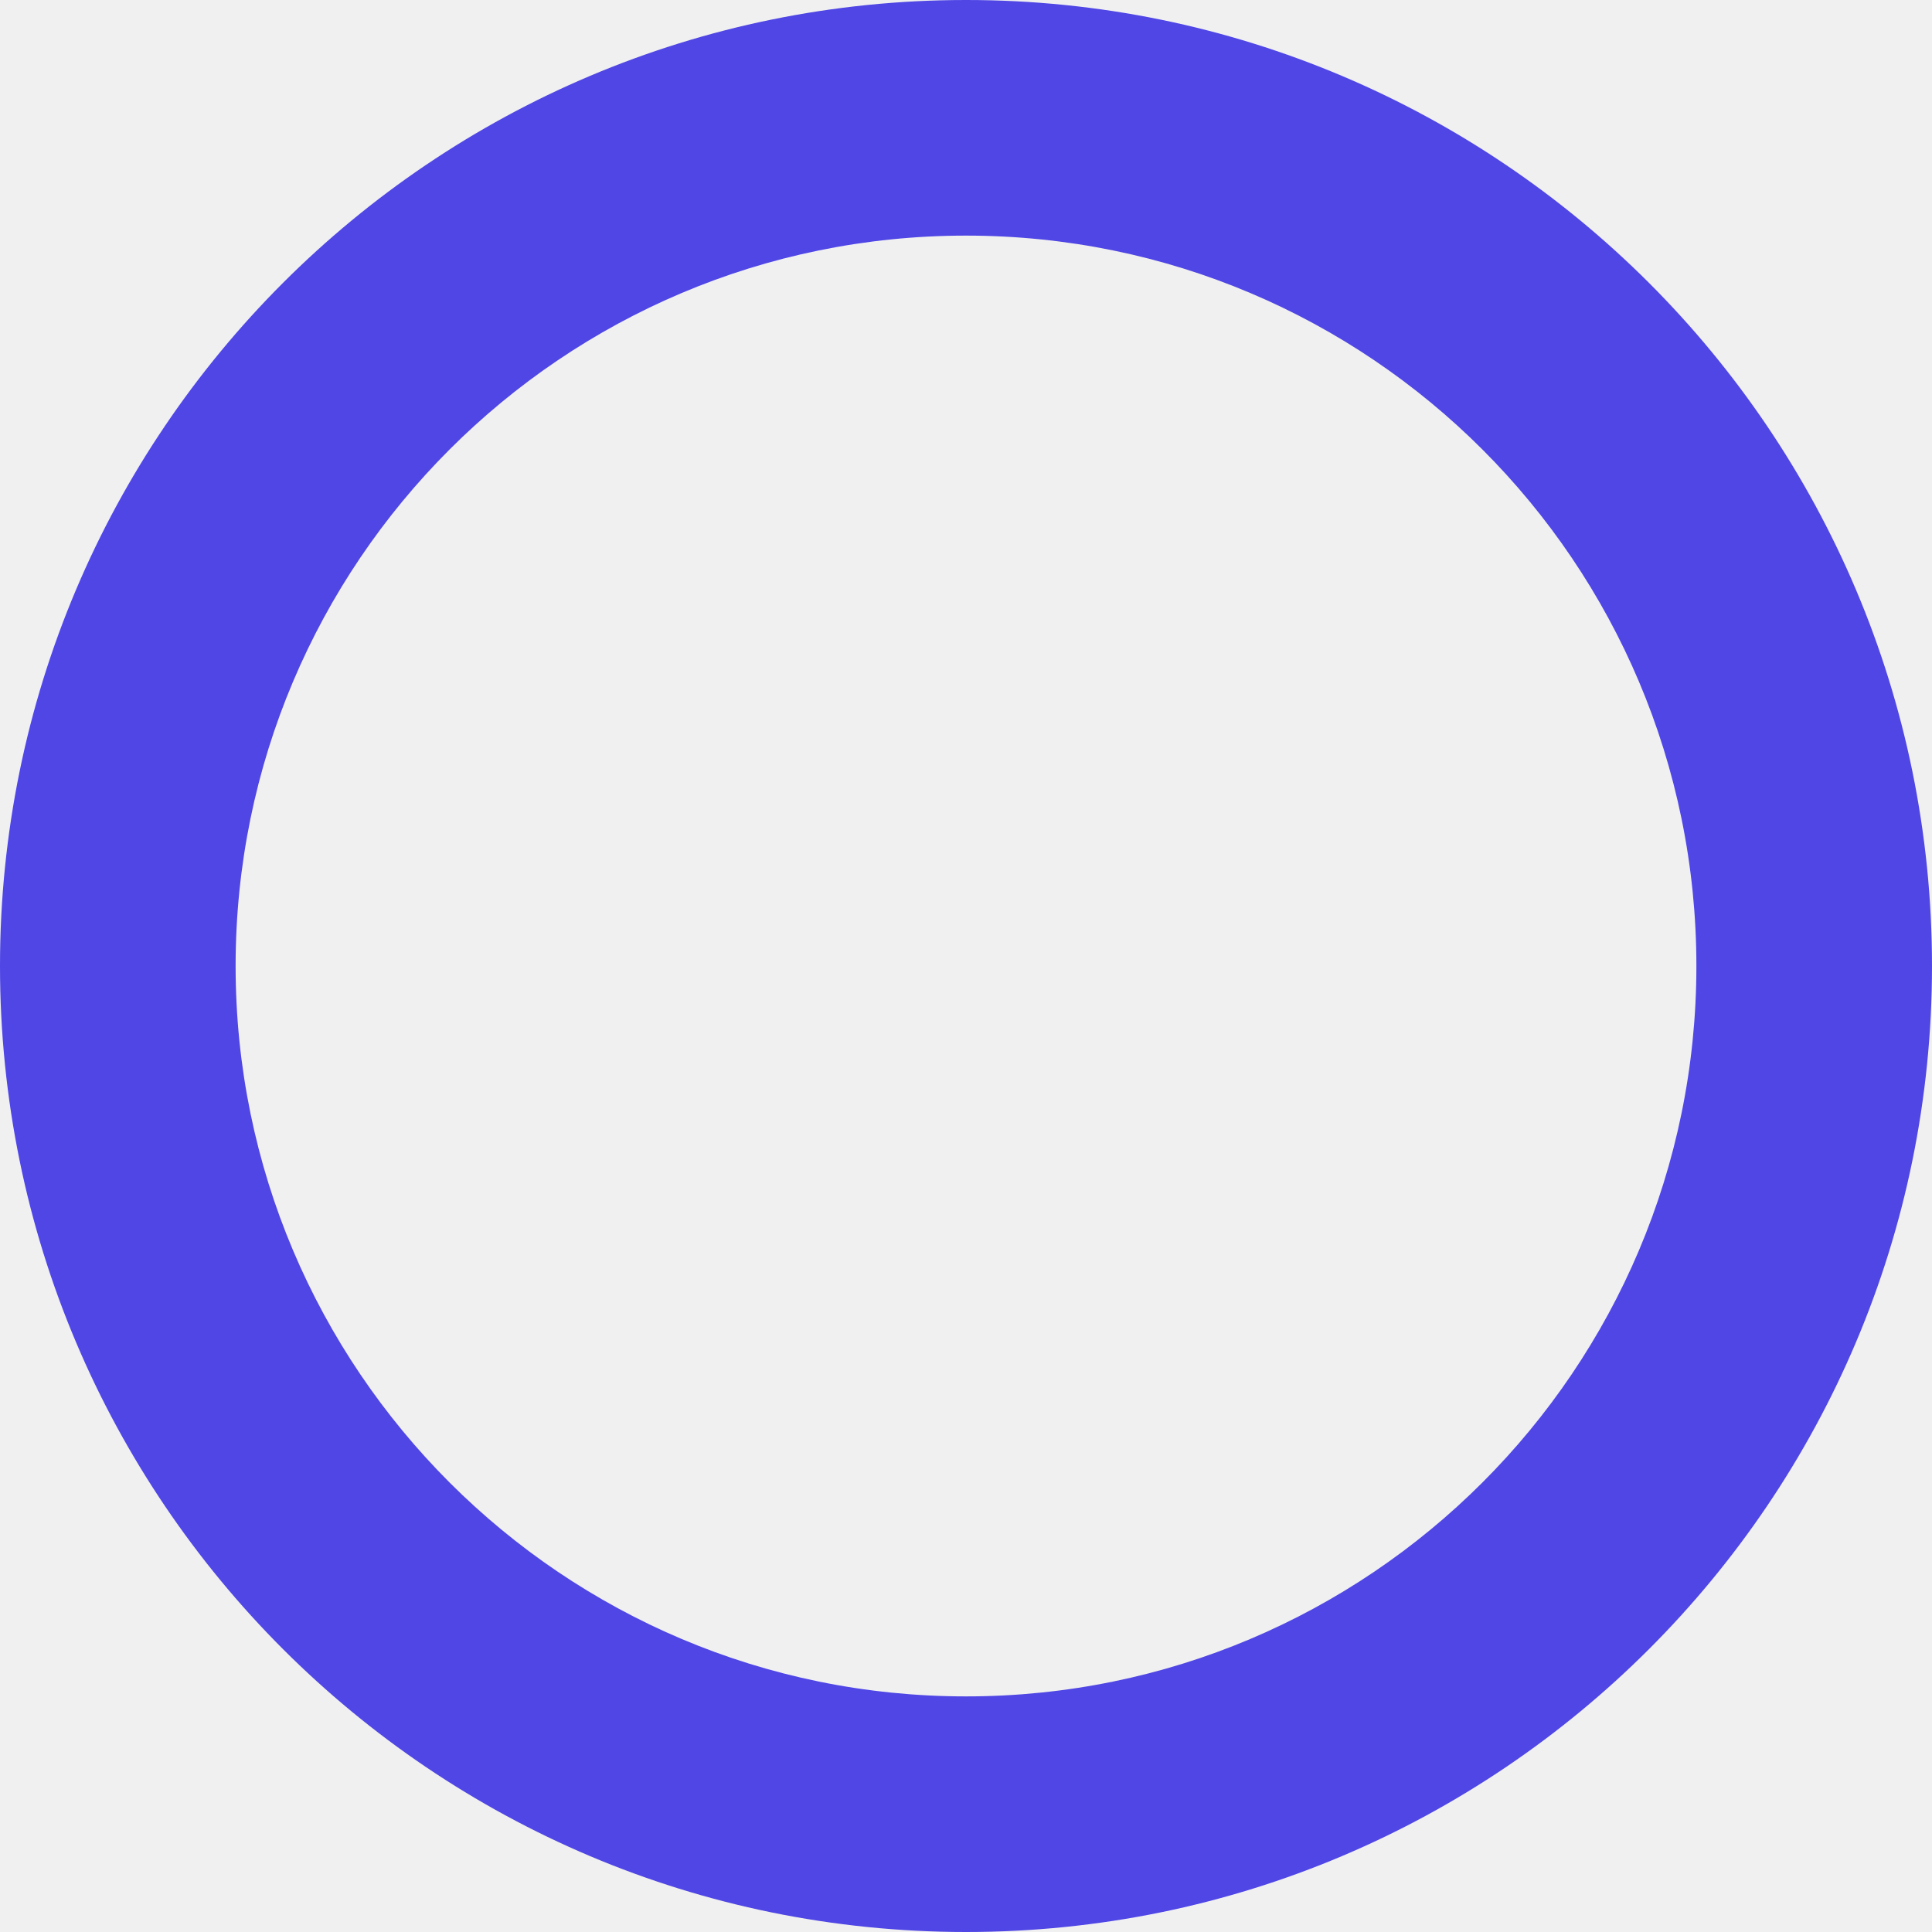
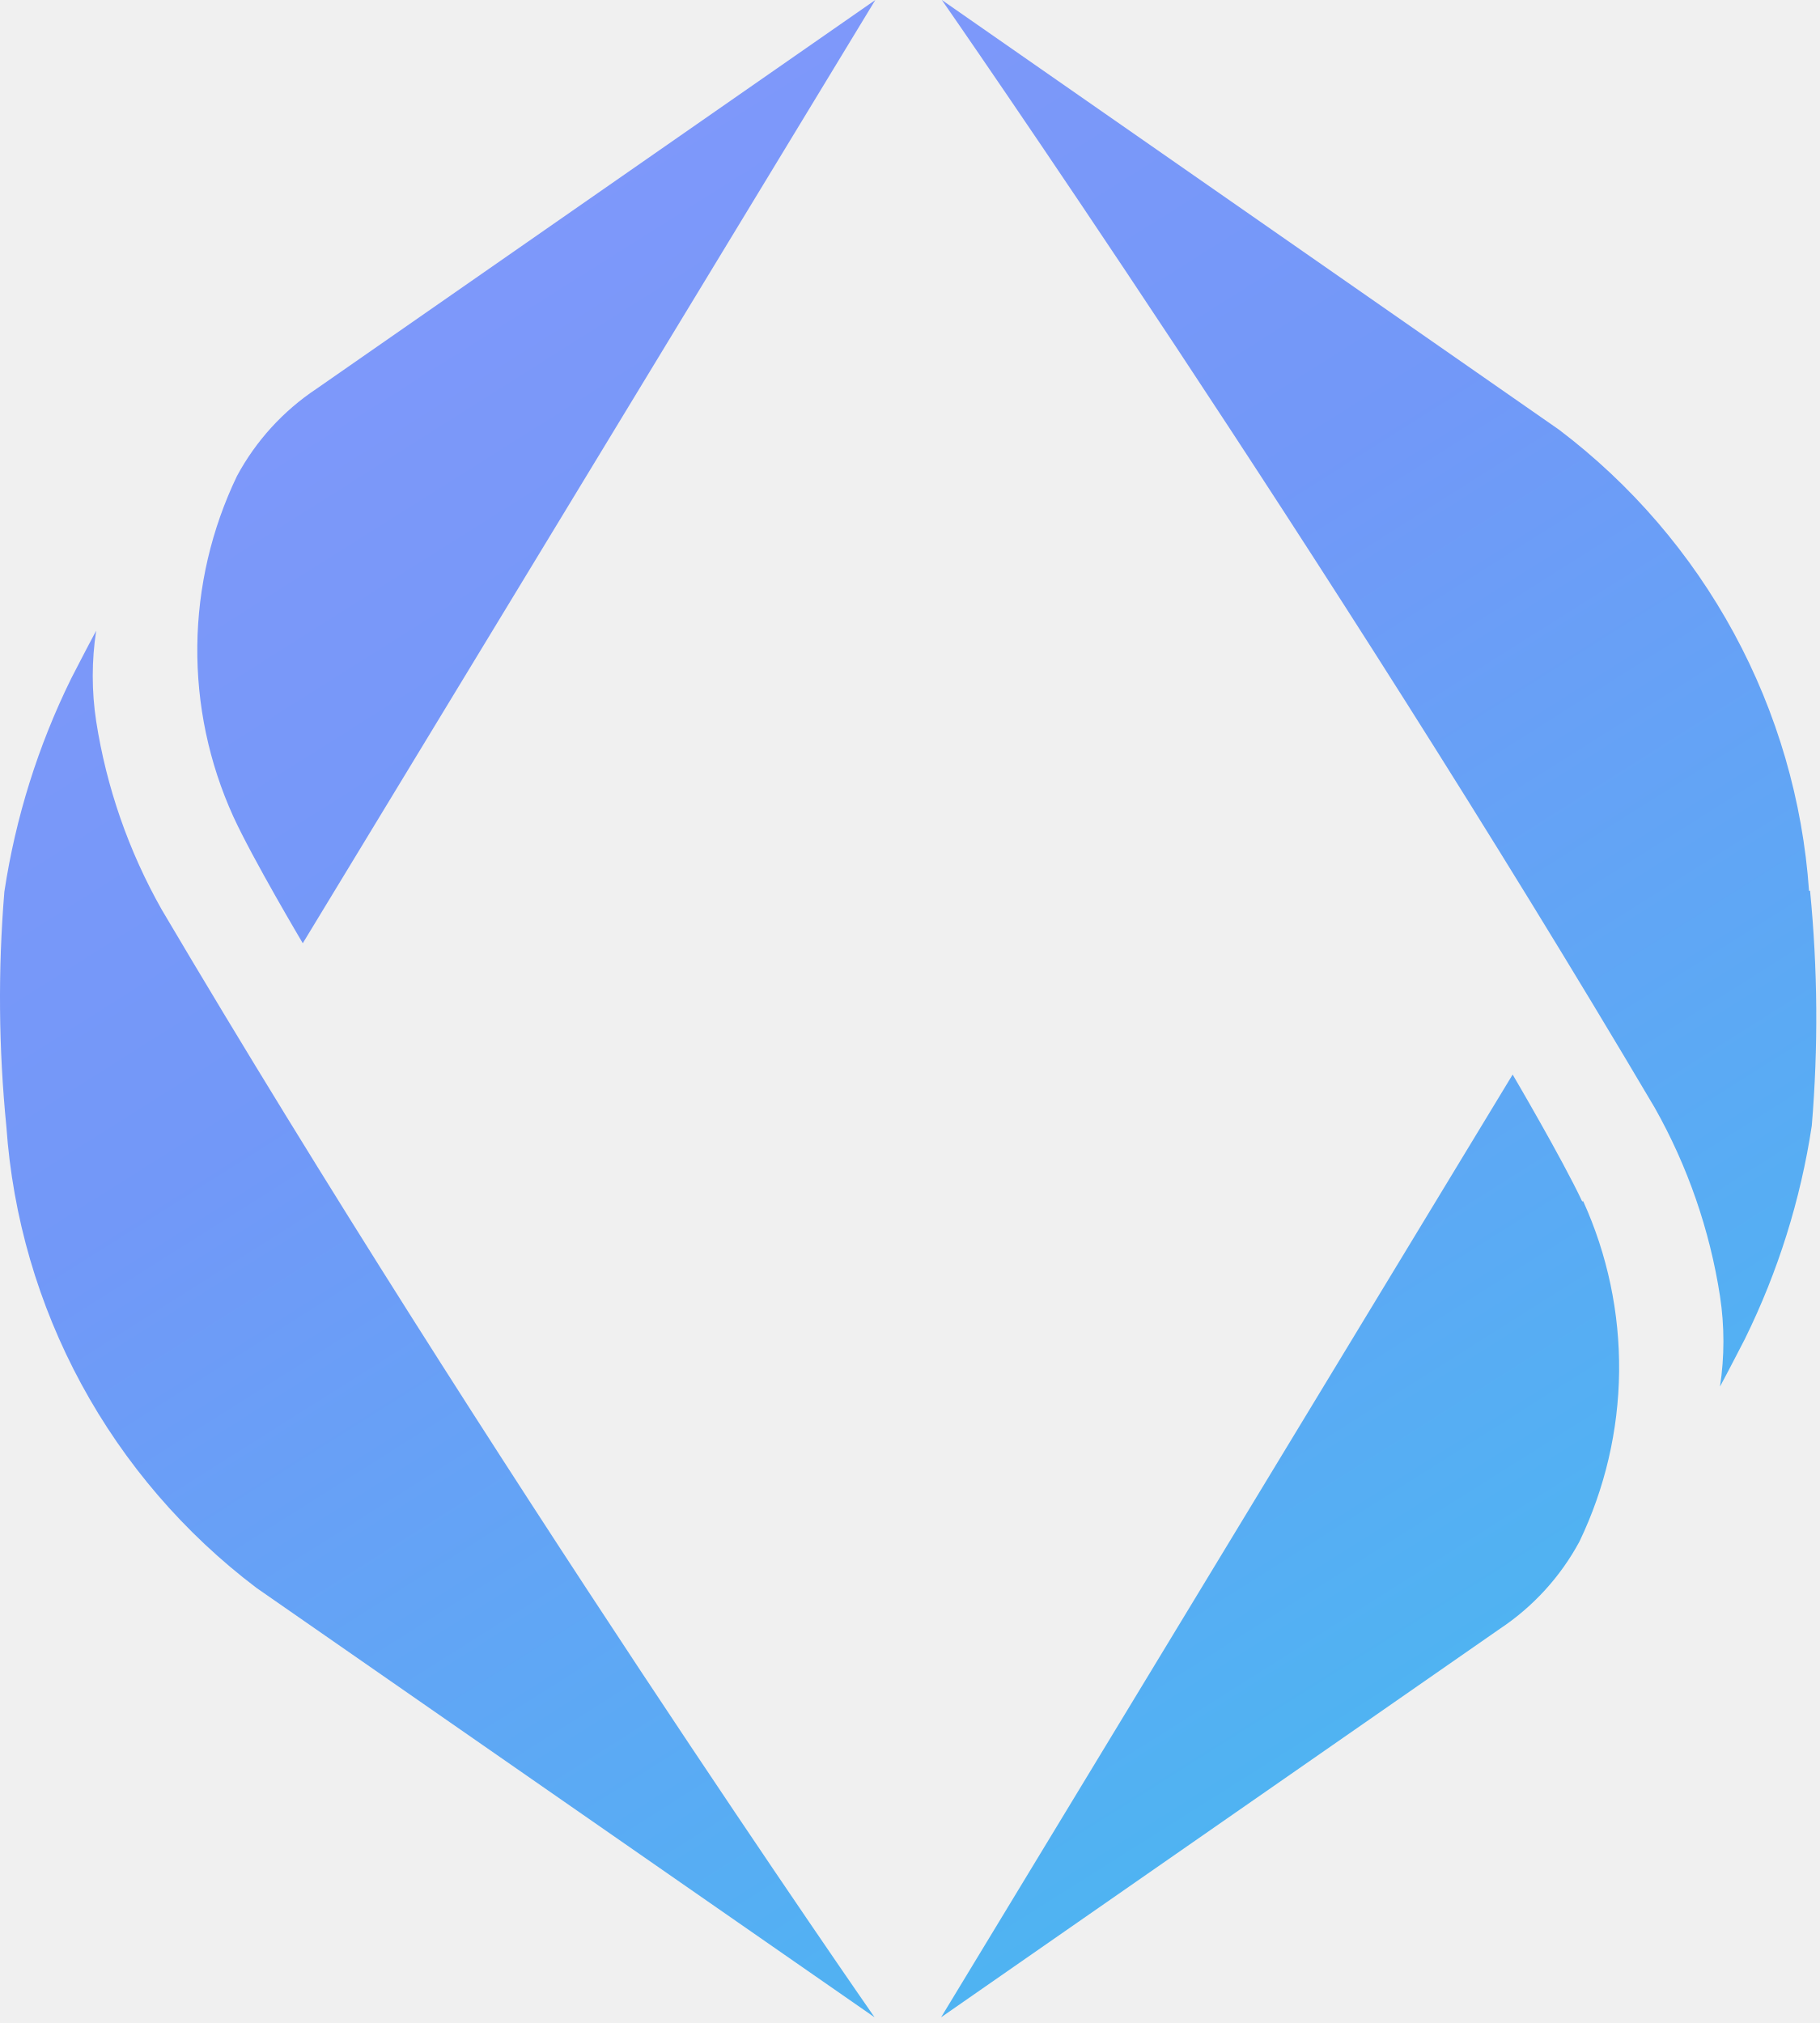
- <svg xmlns="http://www.w3.org/2000/svg" width="410" height="410" viewBox="0 0 410 410" fill="none">
-   <path fill-rule="evenodd" clip-rule="evenodd" d="M205 410C318.218 410 410 318.218 410 205C410 91.782 318.218 0 205 0C91.782 0 0 91.782 0 205C0 318.218 91.782 410 205 410ZM205 360C290.604 360 360 290.604 360 205C360 119.396 290.604 50 205 50C119.396 50 50 119.396 50 205C50 290.604 119.396 360 205 360Z" fill="#4F46E5" />
+ <svg xmlns="http://www.w3.org/2000/svg" width="295" height="328" viewBox="0 0 295 328" fill="none">
+   <g clip-path="url(#clip0_1206_58)">
+     <path d="M38.423 77.173C41.492 71.476 45.92 66.619 51.319 63.031L141.912 0L49.088 152.931C49.088 152.931 40.978 139.275 37.815 132.365C33.873 123.677 31.885 114.236 31.99 104.702C32.095 95.168 34.291 85.772 38.423 77.173ZM1.034 182.669C2.057 197.294 6.204 211.532 13.197 224.43C20.191 237.329 29.87 248.589 41.586 257.458L141.79 327.075C141.79 327.075 79.097 237.054 26.217 147.477C20.863 138.013 17.264 127.666 15.592 116.931C14.852 112.07 14.852 107.125 15.592 102.264C14.213 104.81 11.537 110.022 11.537 110.022C6.175 120.917 2.523 132.568 0.709 144.568C-0.335 157.252 -0.226 170.004 1.034 182.669ZM256.512 194.79C253.267 187.881 245.238 174.224 245.238 174.224L152.577 327.075L243.17 264.084C248.568 260.496 252.997 255.64 256.066 249.943C260.198 241.343 262.393 231.947 262.499 222.414C262.604 212.88 260.616 203.438 256.674 194.75L256.512 194.79ZM293.292 144.446C292.269 129.822 288.122 115.583 281.129 102.685C274.135 89.787 264.456 78.526 252.74 69.657L152.698 0C152.698 0 215.351 90.021 268.272 179.598C273.611 189.065 277.196 199.412 278.856 210.144C279.596 215.005 279.596 219.95 278.856 224.811C280.235 222.265 282.911 217.053 282.911 217.053C288.273 206.158 291.925 194.507 293.738 182.507C294.796 169.824 294.701 157.072 293.455 144.406L293.292 144.446Z" fill="url(#paint0_linear_1206_58)" />
+   </g>
+   <defs>
+     <linearGradient id="paint0_linear_1206_58" x1="196.139" y1="365.839" x2="-137.913" y2="-163.517" gradientUnits="userSpaceOnUse">
+       <stop stop-color="#44BCF0" />
+       <stop offset="0.379" stop-color="#7298F8" />
+       <stop offset="1" stop-color="#A099FF" />
+     </linearGradient>
+     <clipPath id="clip0_1206_58">
+       <rect width="295" height="328" fill="white" />
+     </clipPath>
+   </defs>
</svg>
